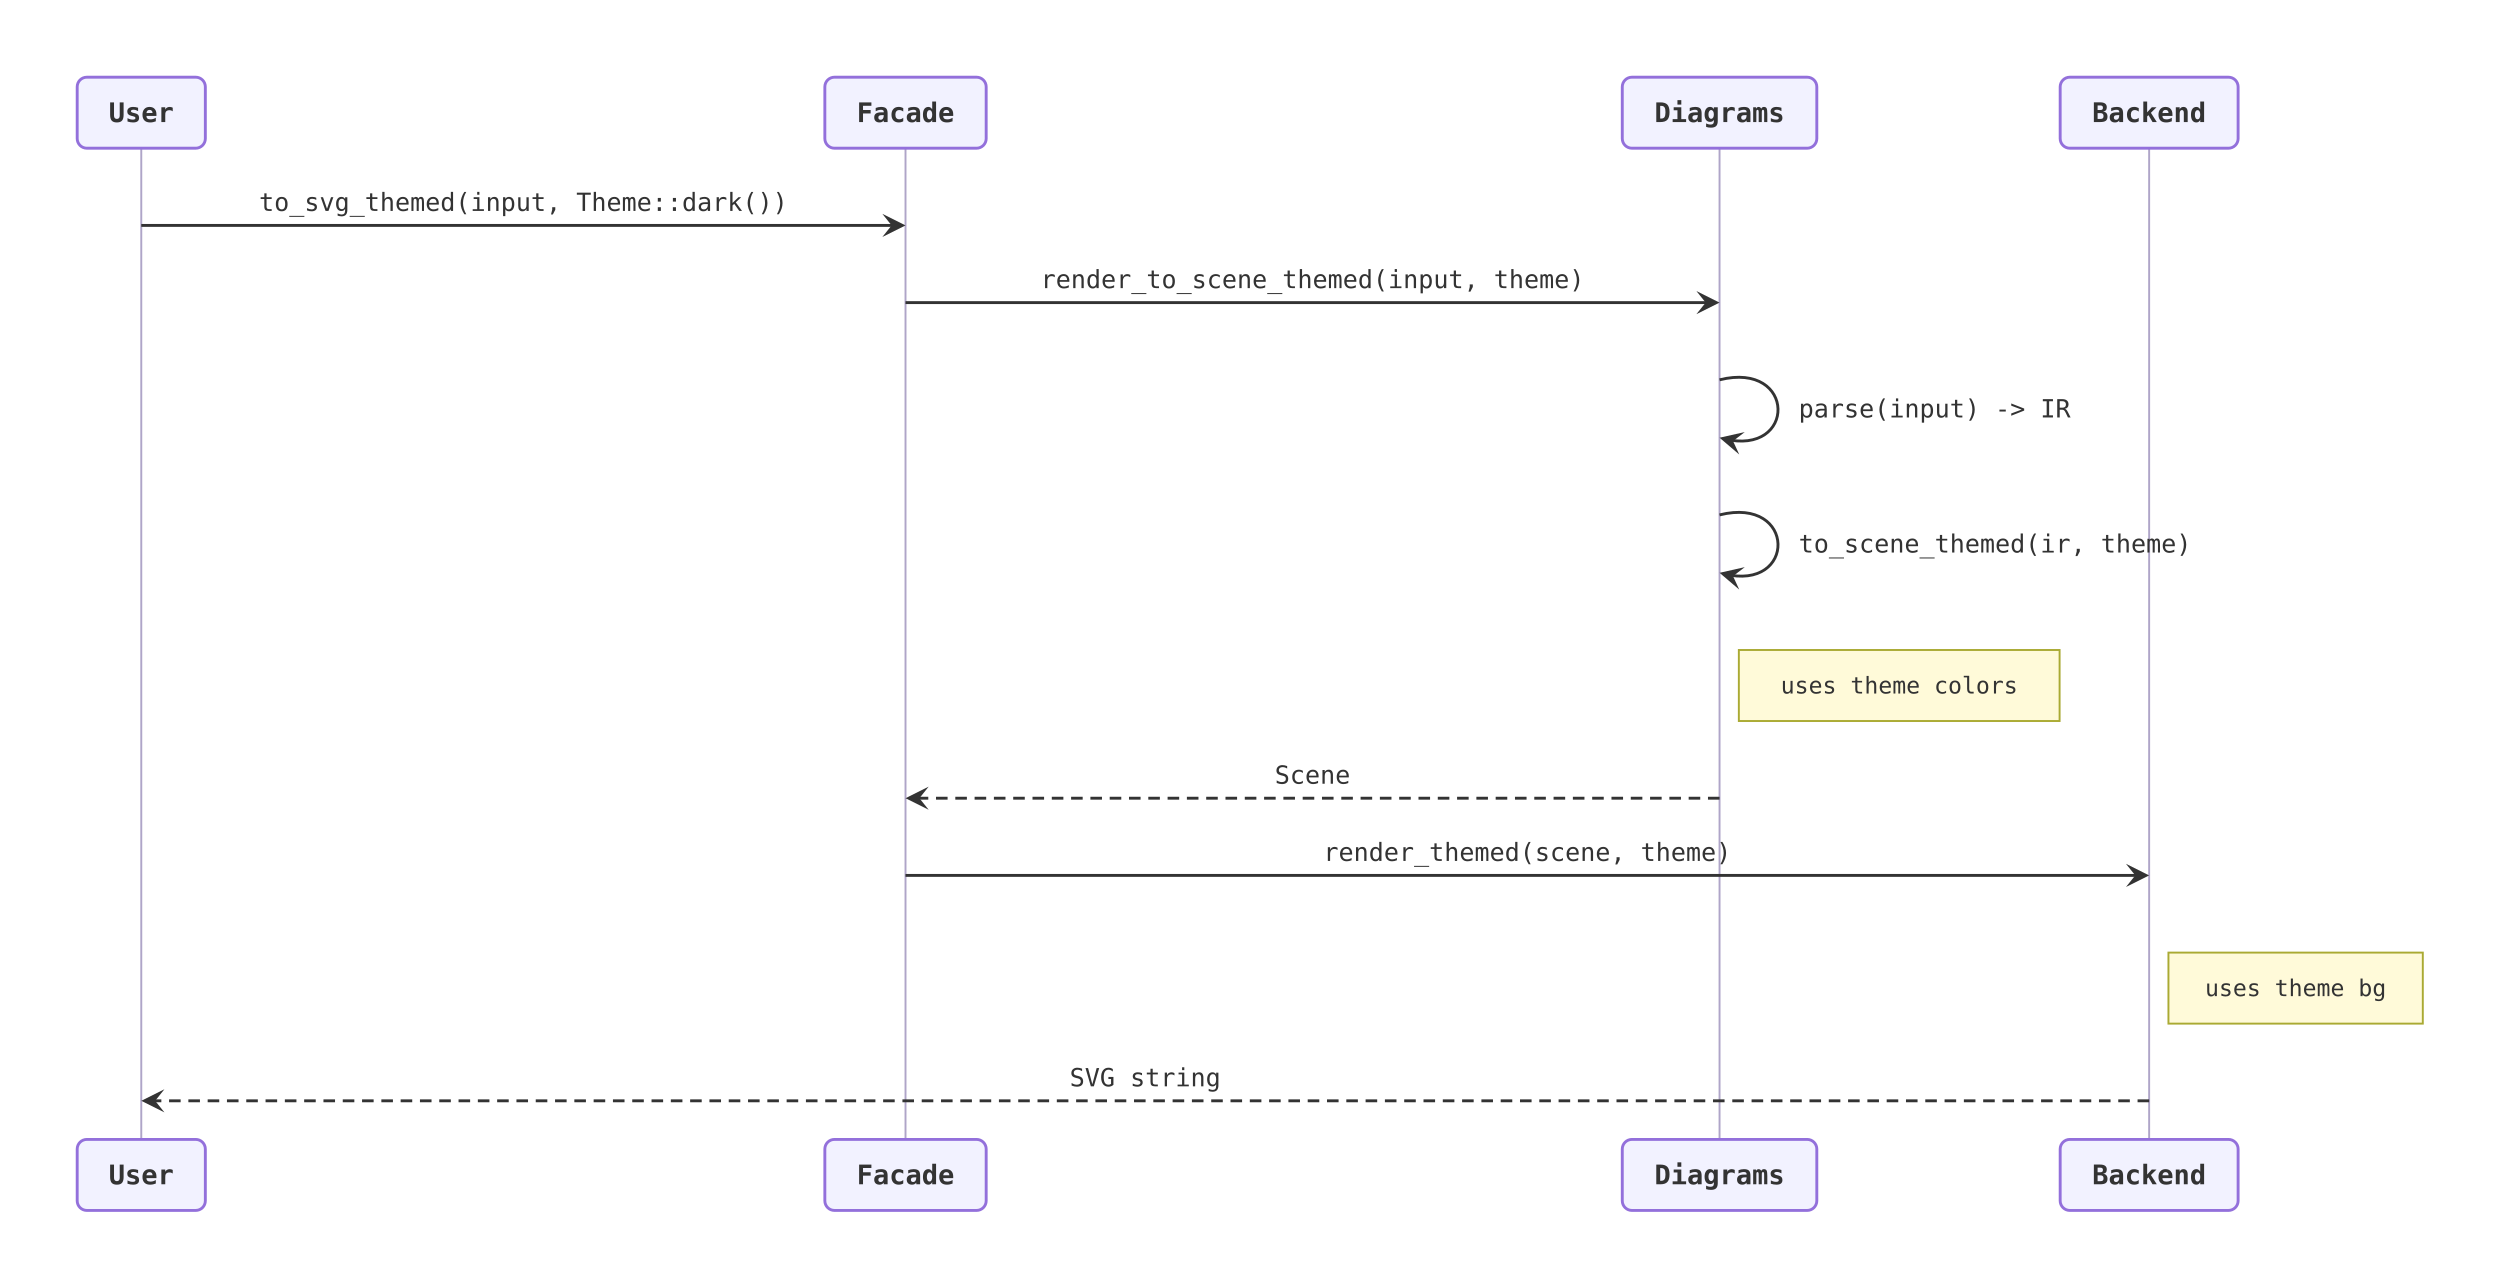
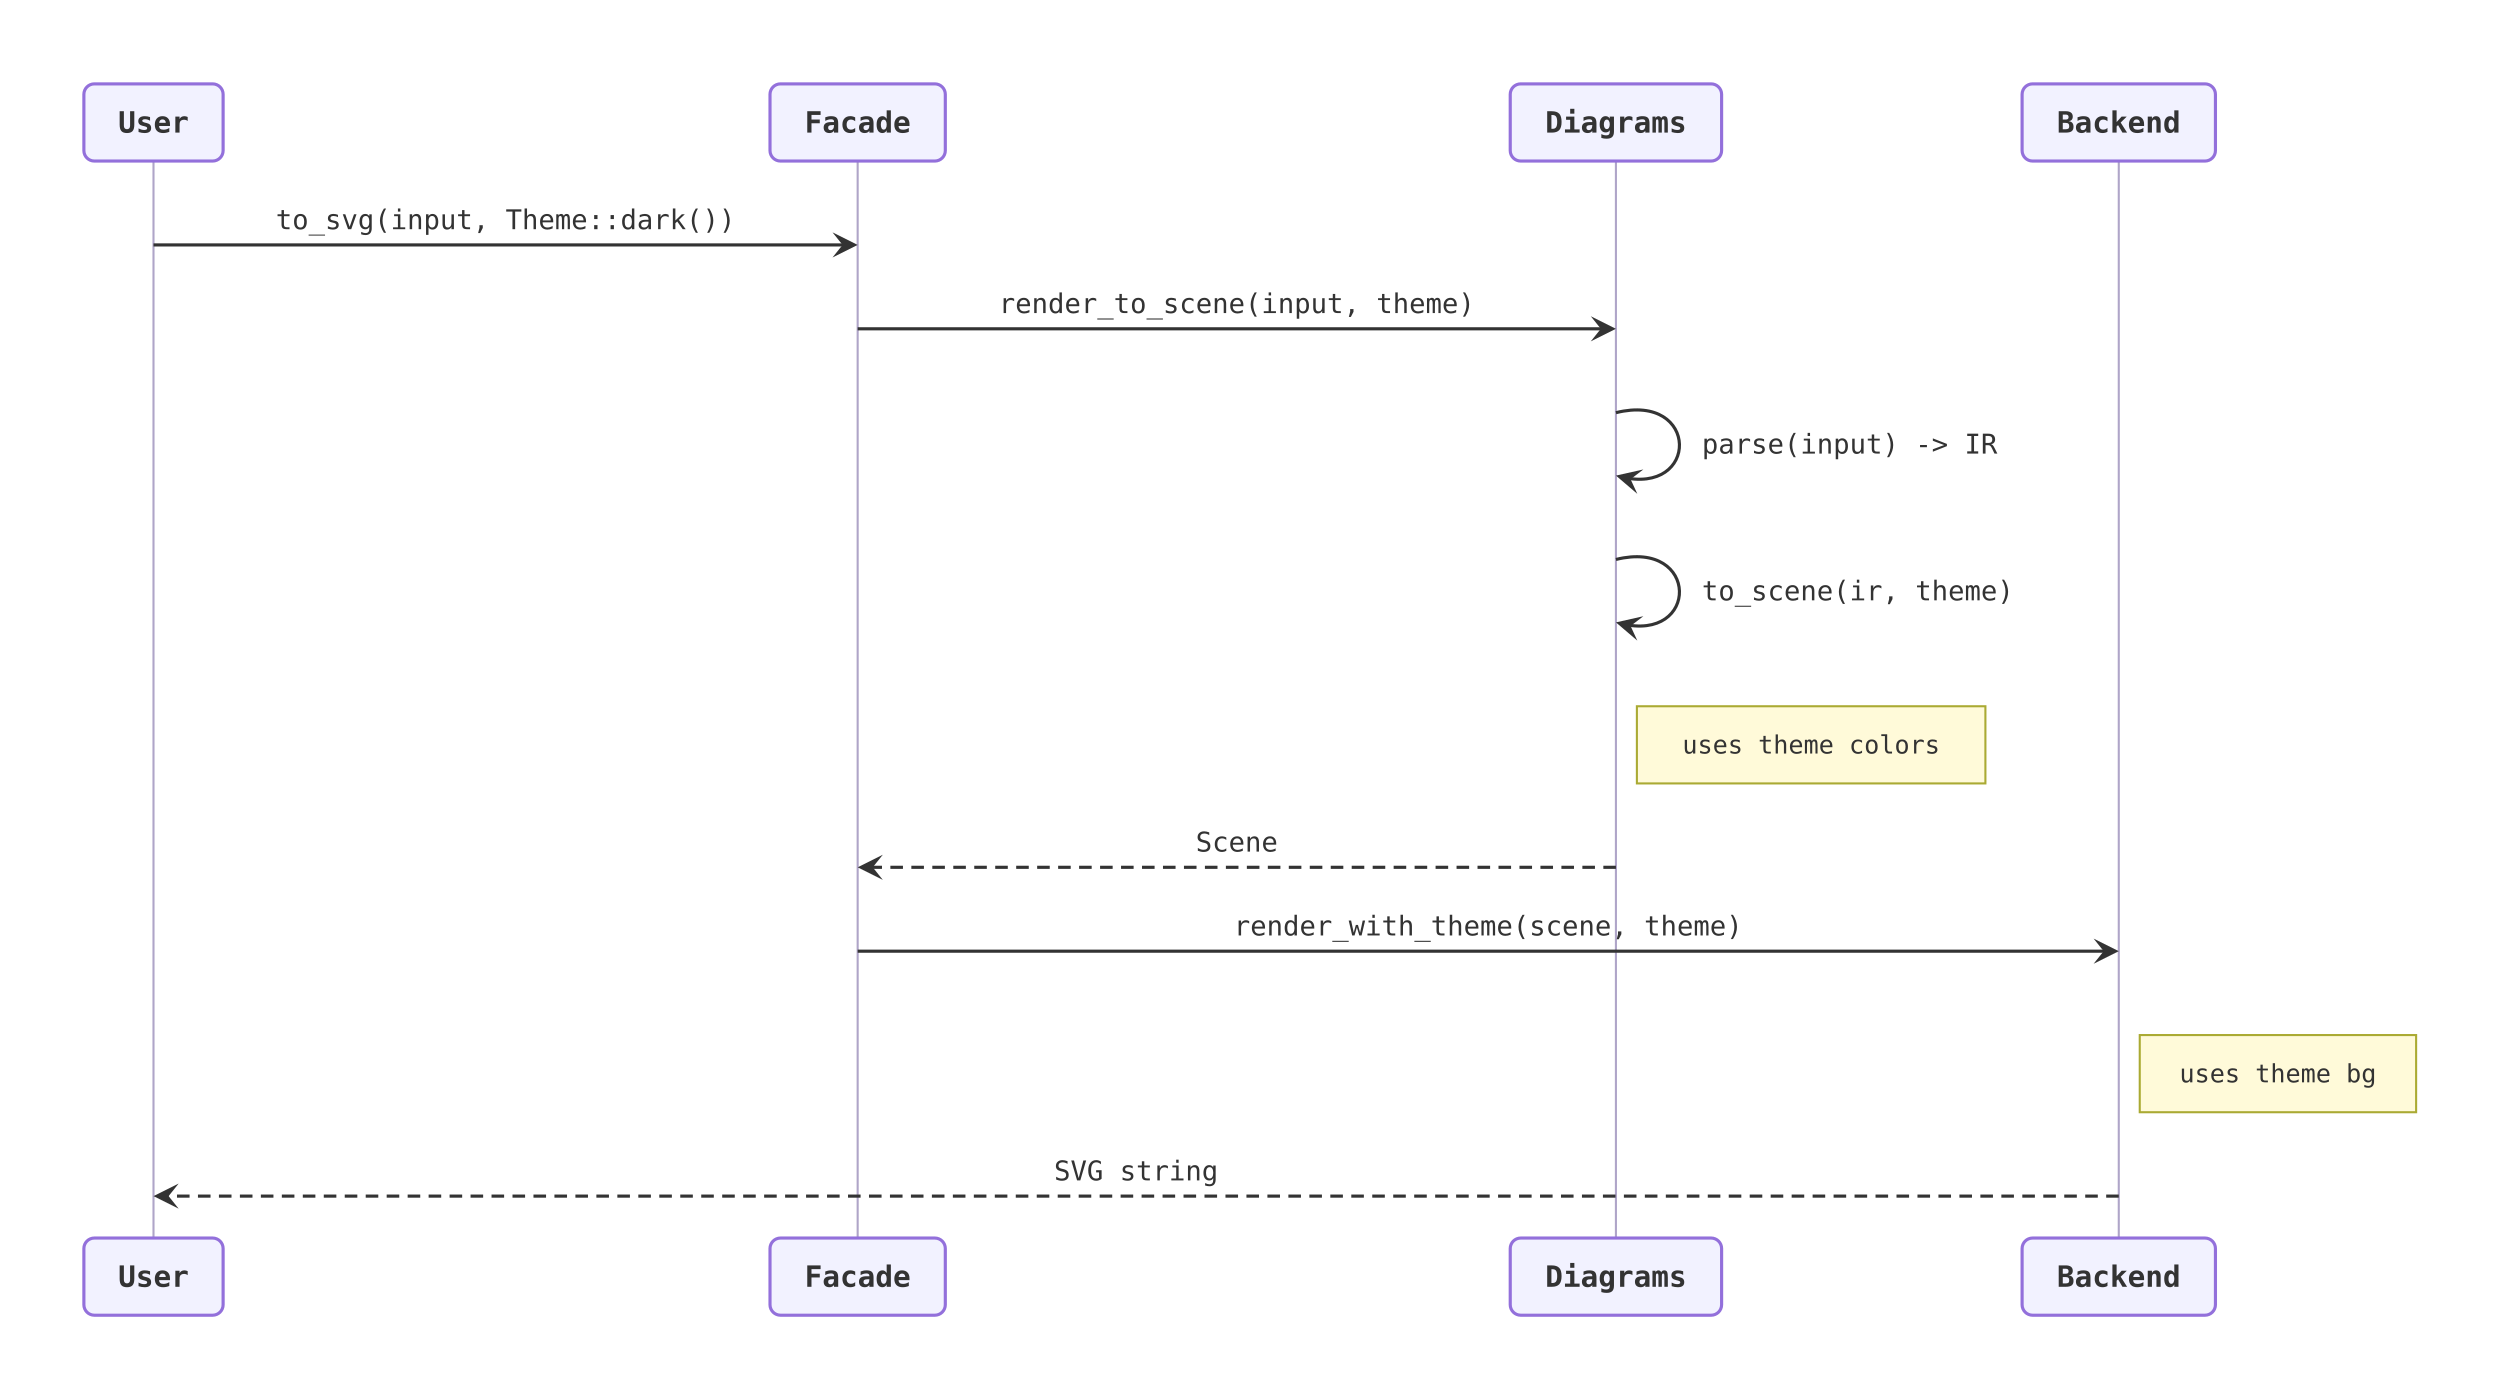
- <svg xmlns="http://www.w3.org/2000/svg" viewBox="0 0 1295.4 667.2" width="1295.4" height="667.2">
+ <svg xmlns="http://www.w3.org/2000/svg" viewBox="0 0 1192.2 667.2" width="1192.2" height="667.2">
  <defs>
    <marker id="arrow-point-333333" viewBox="0 0 10 10" refX="8" refY="5" markerWidth="8" markerHeight="8" orient="auto-start-reverse">
      <path d="M10 5 L0 10 L4 5 L0 0 Z" fill="#333333" />
    </marker>
  </defs>
  <g transform="translate(20, 20)">
    <path d="M53.2 56.8 L53.2 570.4" fill="none" stroke="#afa5c8" stroke-width="1" />
-     <path d="M449.2 56.8 L449.2 570.4" fill="none" stroke="#afa5c8" stroke-width="1" />
-     <path d="M871 56.8 L871 570.4" fill="none" stroke="#afa5c8" stroke-width="1" />
-     <path d="M1093.6 56.8 L1093.6 570.4" fill="none" stroke="#afa5c8" stroke-width="1" />
-     <path d="M53.2 96.8 L446.8 96.8" fill="none" stroke="#333333" stroke-width="1.5" marker-end="url(#arrow-point-333333)" />
-     <text x="251.2" y="84.8" text-anchor="middle" dominant-baseline="central" font-size="13px" font-family="'Intel One Mono', 'SF Mono', 'Cascadia Code', 'JetBrains Mono', 'Fira Code', 'Consolas', 'Menlo', monospace" fill="#333333">to_svg_themed(input, Theme::dark())</text>
-     <path d="M449.2 136.8 L868.6 136.8" fill="none" stroke="#333333" stroke-width="1.5" marker-end="url(#arrow-point-333333)" />
-     <text x="660.1" y="124.8" text-anchor="middle" dominant-baseline="central" font-size="13px" font-family="'Intel One Mono', 'SF Mono', 'Cascadia Code', 'JetBrains Mono', 'Fira Code', 'Consolas', 'Menlo', monospace" fill="#333333">render_to_scene_themed(input, theme)</text>
-     <path d="M871 176.8 C911 166.9 911 216.7 873.33 207.38" fill="none" stroke="#333333" stroke-width="1.5" marker-end="url(#arrow-point-333333)" />
-     <text x="912" y="191.8" text-anchor="start" dominant-baseline="central" font-size="13px" font-family="'Intel One Mono', 'SF Mono', 'Cascadia Code', 'JetBrains Mono', 'Fira Code', 'Consolas', 'Menlo', monospace" fill="#333333">parse(input) -&gt; IR</text>
-     <path d="M871 246.8 C911 236.9 911 286.7 873.33 277.38" fill="none" stroke="#333333" stroke-width="1.5" marker-end="url(#arrow-point-333333)" />
-     <text x="912" y="261.8" text-anchor="start" dominant-baseline="central" font-size="13px" font-family="'Intel One Mono', 'SF Mono', 'Cascadia Code', 'JetBrains Mono', 'Fira Code', 'Consolas', 'Menlo', monospace" fill="#333333">to_scene_themed(ir, theme)</text>
-     <path d="M871 393.6 L451.6 393.6" fill="none" stroke="#333333" stroke-width="1.5" stroke-dasharray="6 4" marker-end="url(#arrow-point-333333)" />
-     <text x="660.1" y="381.6" text-anchor="middle" dominant-baseline="central" font-size="13px" font-family="'Intel One Mono', 'SF Mono', 'Cascadia Code', 'JetBrains Mono', 'Fira Code', 'Consolas', 'Menlo', monospace" fill="#333333">Scene</text>
-     <path d="M449.2 433.6 L1091.2 433.6" fill="none" stroke="#333333" stroke-width="1.5" marker-end="url(#arrow-point-333333)" />
-     <text x="771.4" y="421.6" text-anchor="middle" dominant-baseline="central" font-size="13px" font-family="'Intel One Mono', 'SF Mono', 'Cascadia Code', 'JetBrains Mono', 'Fira Code', 'Consolas', 'Menlo', monospace" fill="#333333">render_themed(scene, theme)</text>
-     <path d="M1093.6 550.4 L55.6 550.4" fill="none" stroke="#333333" stroke-width="1.5" stroke-dasharray="6 4" marker-end="url(#arrow-point-333333)" />
-     <text x="573.4" y="538.4" text-anchor="middle" dominant-baseline="central" font-size="13px" font-family="'Intel One Mono', 'SF Mono', 'Cascadia Code', 'JetBrains Mono', 'Fira Code', 'Consolas', 'Menlo', monospace" fill="#333333">SVG string</text>
-     <rect x="881" y="316.8" width="166.2" height="36.8" fill="#fff8c8b2" stroke="#aaaa33" stroke-width="1" />
-     <text x="964.1" y="335.2" text-anchor="middle" dominant-baseline="central" font-size="12px" font-family="'Intel One Mono', 'SF Mono', 'Cascadia Code', 'JetBrains Mono', 'Fira Code', 'Consolas', 'Menlo', monospace" fill="#333333">uses theme colors</text>
-     <rect x="1103.6" y="473.6" width="131.8" height="36.8" fill="#fff8c8b2" stroke="#aaaa33" stroke-width="1" />
-     <text x="1169.5" y="492" text-anchor="middle" dominant-baseline="central" font-size="12px" font-family="'Intel One Mono', 'SF Mono', 'Cascadia Code', 'JetBrains Mono', 'Fira Code', 'Consolas', 'Menlo', monospace" fill="#333333">uses theme bg</text>
+     <path d="M389 56.8 L389 570.4" fill="none" stroke="#afa5c8" stroke-width="1" />
+     <path d="M750.6 56.8 L750.6 570.4" fill="none" stroke="#afa5c8" stroke-width="1" />
+     <path d="M990.4 56.8 L990.4 570.4" fill="none" stroke="#afa5c8" stroke-width="1" />
+     <path d="M53.2 96.8 L386.6 96.8" fill="none" stroke="#333333" stroke-width="1.5" marker-end="url(#arrow-point-333333)" />
+     <text x="221.1" y="84.8" text-anchor="middle" dominant-baseline="central" font-size="13px" font-family="'Intel One Mono', 'SF Mono', 'Cascadia Code', 'JetBrains Mono', 'Fira Code', 'Consolas', 'Menlo', monospace" fill="#333333">to_svg(input, Theme::dark())</text>
+     <path d="M389 136.8 L748.2 136.8" fill="none" stroke="#333333" stroke-width="1.5" marker-end="url(#arrow-point-333333)" />
+     <text x="569.8" y="124.8" text-anchor="middle" dominant-baseline="central" font-size="13px" font-family="'Intel One Mono', 'SF Mono', 'Cascadia Code', 'JetBrains Mono', 'Fira Code', 'Consolas', 'Menlo', monospace" fill="#333333">render_to_scene(input, theme)</text>
+     <path d="M750.6 176.8 C790.6 166.9 790.6 216.7 752.93 207.38" fill="none" stroke="#333333" stroke-width="1.5" marker-end="url(#arrow-point-333333)" />
+     <text x="791.6" y="191.8" text-anchor="start" dominant-baseline="central" font-size="13px" font-family="'Intel One Mono', 'SF Mono', 'Cascadia Code', 'JetBrains Mono', 'Fira Code', 'Consolas', 'Menlo', monospace" fill="#333333">parse(input) -&gt; IR</text>
+     <path d="M750.6 246.8 C790.6 236.9 790.6 286.7 752.93 277.38" fill="none" stroke="#333333" stroke-width="1.5" marker-end="url(#arrow-point-333333)" />
+     <text x="791.6" y="261.8" text-anchor="start" dominant-baseline="central" font-size="13px" font-family="'Intel One Mono', 'SF Mono', 'Cascadia Code', 'JetBrains Mono', 'Fira Code', 'Consolas', 'Menlo', monospace" fill="#333333">to_scene(ir, theme)</text>
+     <path d="M750.6 393.6 L391.4 393.6" fill="none" stroke="#333333" stroke-width="1.5" stroke-dasharray="6 4" marker-end="url(#arrow-point-333333)" />
+     <text x="569.8" y="381.6" text-anchor="middle" dominant-baseline="central" font-size="13px" font-family="'Intel One Mono', 'SF Mono', 'Cascadia Code', 'JetBrains Mono', 'Fira Code', 'Consolas', 'Menlo', monospace" fill="#333333">Scene</text>
+     <path d="M389 433.6 L988 433.6" fill="none" stroke="#333333" stroke-width="1.5" marker-end="url(#arrow-point-333333)" />
+     <text x="689.7" y="421.6" text-anchor="middle" dominant-baseline="central" font-size="13px" font-family="'Intel One Mono', 'SF Mono', 'Cascadia Code', 'JetBrains Mono', 'Fira Code', 'Consolas', 'Menlo', monospace" fill="#333333">render_with_theme(scene, theme)</text>
+     <path d="M990.4 550.4 L55.6 550.4" fill="none" stroke="#333333" stroke-width="1.5" stroke-dasharray="6 4" marker-end="url(#arrow-point-333333)" />
+     <text x="521.8" y="538.4" text-anchor="middle" dominant-baseline="central" font-size="13px" font-family="'Intel One Mono', 'SF Mono', 'Cascadia Code', 'JetBrains Mono', 'Fira Code', 'Consolas', 'Menlo', monospace" fill="#333333">SVG string</text>
+     <rect x="760.6" y="316.8" width="166.2" height="36.8" fill="#fff8c8b2" stroke="#aaaa33" stroke-width="1" />
+     <text x="843.7" y="335.2" text-anchor="middle" dominant-baseline="central" font-size="12px" font-family="'Intel One Mono', 'SF Mono', 'Cascadia Code', 'JetBrains Mono', 'Fira Code', 'Consolas', 'Menlo', monospace" fill="#333333">uses theme colors</text>
+     <rect x="1000.4" y="473.6" width="131.8" height="36.8" fill="#fff8c8b2" stroke="#aaaa33" stroke-width="1" />
+     <text x="1066.3" y="492" text-anchor="middle" dominant-baseline="central" font-size="12px" font-family="'Intel One Mono', 'SF Mono', 'Cascadia Code', 'JetBrains Mono', 'Fira Code', 'Consolas', 'Menlo', monospace" fill="#333333">uses theme bg</text>
    <rect x="20" y="20" width="66.4" height="36.8" rx="5" ry="5" fill="#ececffb2" stroke="#9370db" stroke-width="1.5" />
    <text x="53.2" y="38.4" text-anchor="middle" dominant-baseline="central" font-size="14px" font-family="'Intel One Mono', 'SF Mono', 'Cascadia Code', 'JetBrains Mono', 'Fira Code', 'Consolas', 'Menlo', monospace" fill="#333333" font-weight="bold">User</text>
-     <rect x="407.4" y="20" width="83.6" height="36.8" rx="5" ry="5" fill="#ececffb2" stroke="#9370db" stroke-width="1.5" />
-     <text x="449.2" y="38.4" text-anchor="middle" dominant-baseline="central" font-size="14px" font-family="'Intel One Mono', 'SF Mono', 'Cascadia Code', 'JetBrains Mono', 'Fira Code', 'Consolas', 'Menlo', monospace" fill="#333333" font-weight="bold">Facade</text>
-     <rect x="820.6" y="20" width="100.8" height="36.8" rx="5" ry="5" fill="#ececffb2" stroke="#9370db" stroke-width="1.5" />
-     <text x="871" y="38.4" text-anchor="middle" dominant-baseline="central" font-size="14px" font-family="'Intel One Mono', 'SF Mono', 'Cascadia Code', 'JetBrains Mono', 'Fira Code', 'Consolas', 'Menlo', monospace" fill="#333333" font-weight="bold">Diagrams</text>
-     <rect x="1047.5" y="20" width="92.2" height="36.8" rx="5" ry="5" fill="#ececffb2" stroke="#9370db" stroke-width="1.5" />
-     <text x="1093.6" y="38.4" text-anchor="middle" dominant-baseline="central" font-size="14px" font-family="'Intel One Mono', 'SF Mono', 'Cascadia Code', 'JetBrains Mono', 'Fira Code', 'Consolas', 'Menlo', monospace" fill="#333333" font-weight="bold">Backend</text>
+     <rect x="347.2" y="20" width="83.6" height="36.8" rx="5" ry="5" fill="#ececffb2" stroke="#9370db" stroke-width="1.5" />
+     <text x="389" y="38.4" text-anchor="middle" dominant-baseline="central" font-size="14px" font-family="'Intel One Mono', 'SF Mono', 'Cascadia Code', 'JetBrains Mono', 'Fira Code', 'Consolas', 'Menlo', monospace" fill="#333333" font-weight="bold">Facade</text>
+     <rect x="700.2" y="20" width="100.8" height="36.8" rx="5" ry="5" fill="#ececffb2" stroke="#9370db" stroke-width="1.5" />
+     <text x="750.6" y="38.4" text-anchor="middle" dominant-baseline="central" font-size="14px" font-family="'Intel One Mono', 'SF Mono', 'Cascadia Code', 'JetBrains Mono', 'Fira Code', 'Consolas', 'Menlo', monospace" fill="#333333" font-weight="bold">Diagrams</text>
+     <rect x="944.3" y="20" width="92.2" height="36.8" rx="5" ry="5" fill="#ececffb2" stroke="#9370db" stroke-width="1.5" />
+     <text x="990.4" y="38.4" text-anchor="middle" dominant-baseline="central" font-size="14px" font-family="'Intel One Mono', 'SF Mono', 'Cascadia Code', 'JetBrains Mono', 'Fira Code', 'Consolas', 'Menlo', monospace" fill="#333333" font-weight="bold">Backend</text>
    <rect x="20" y="570.4" width="66.4" height="36.8" rx="5" ry="5" fill="#ececffb2" stroke="#9370db" stroke-width="1.5" />
    <text x="53.2" y="588.8" text-anchor="middle" dominant-baseline="central" font-size="14px" font-family="'Intel One Mono', 'SF Mono', 'Cascadia Code', 'JetBrains Mono', 'Fira Code', 'Consolas', 'Menlo', monospace" fill="#333333" font-weight="bold">User</text>
-     <rect x="407.4" y="570.4" width="83.6" height="36.8" rx="5" ry="5" fill="#ececffb2" stroke="#9370db" stroke-width="1.5" />
-     <text x="449.2" y="588.8" text-anchor="middle" dominant-baseline="central" font-size="14px" font-family="'Intel One Mono', 'SF Mono', 'Cascadia Code', 'JetBrains Mono', 'Fira Code', 'Consolas', 'Menlo', monospace" fill="#333333" font-weight="bold">Facade</text>
-     <rect x="820.6" y="570.4" width="100.8" height="36.8" rx="5" ry="5" fill="#ececffb2" stroke="#9370db" stroke-width="1.5" />
-     <text x="871" y="588.8" text-anchor="middle" dominant-baseline="central" font-size="14px" font-family="'Intel One Mono', 'SF Mono', 'Cascadia Code', 'JetBrains Mono', 'Fira Code', 'Consolas', 'Menlo', monospace" fill="#333333" font-weight="bold">Diagrams</text>
-     <rect x="1047.5" y="570.4" width="92.2" height="36.8" rx="5" ry="5" fill="#ececffb2" stroke="#9370db" stroke-width="1.5" />
-     <text x="1093.6" y="588.8" text-anchor="middle" dominant-baseline="central" font-size="14px" font-family="'Intel One Mono', 'SF Mono', 'Cascadia Code', 'JetBrains Mono', 'Fira Code', 'Consolas', 'Menlo', monospace" fill="#333333" font-weight="bold">Backend</text>
+     <rect x="347.2" y="570.4" width="83.6" height="36.8" rx="5" ry="5" fill="#ececffb2" stroke="#9370db" stroke-width="1.5" />
+     <text x="389" y="588.8" text-anchor="middle" dominant-baseline="central" font-size="14px" font-family="'Intel One Mono', 'SF Mono', 'Cascadia Code', 'JetBrains Mono', 'Fira Code', 'Consolas', 'Menlo', monospace" fill="#333333" font-weight="bold">Facade</text>
+     <rect x="700.2" y="570.4" width="100.8" height="36.8" rx="5" ry="5" fill="#ececffb2" stroke="#9370db" stroke-width="1.5" />
+     <text x="750.6" y="588.8" text-anchor="middle" dominant-baseline="central" font-size="14px" font-family="'Intel One Mono', 'SF Mono', 'Cascadia Code', 'JetBrains Mono', 'Fira Code', 'Consolas', 'Menlo', monospace" fill="#333333" font-weight="bold">Diagrams</text>
+     <rect x="944.3" y="570.4" width="92.2" height="36.8" rx="5" ry="5" fill="#ececffb2" stroke="#9370db" stroke-width="1.5" />
+     <text x="990.4" y="588.8" text-anchor="middle" dominant-baseline="central" font-size="14px" font-family="'Intel One Mono', 'SF Mono', 'Cascadia Code', 'JetBrains Mono', 'Fira Code', 'Consolas', 'Menlo', monospace" fill="#333333" font-weight="bold">Backend</text>
  </g>
</svg>
